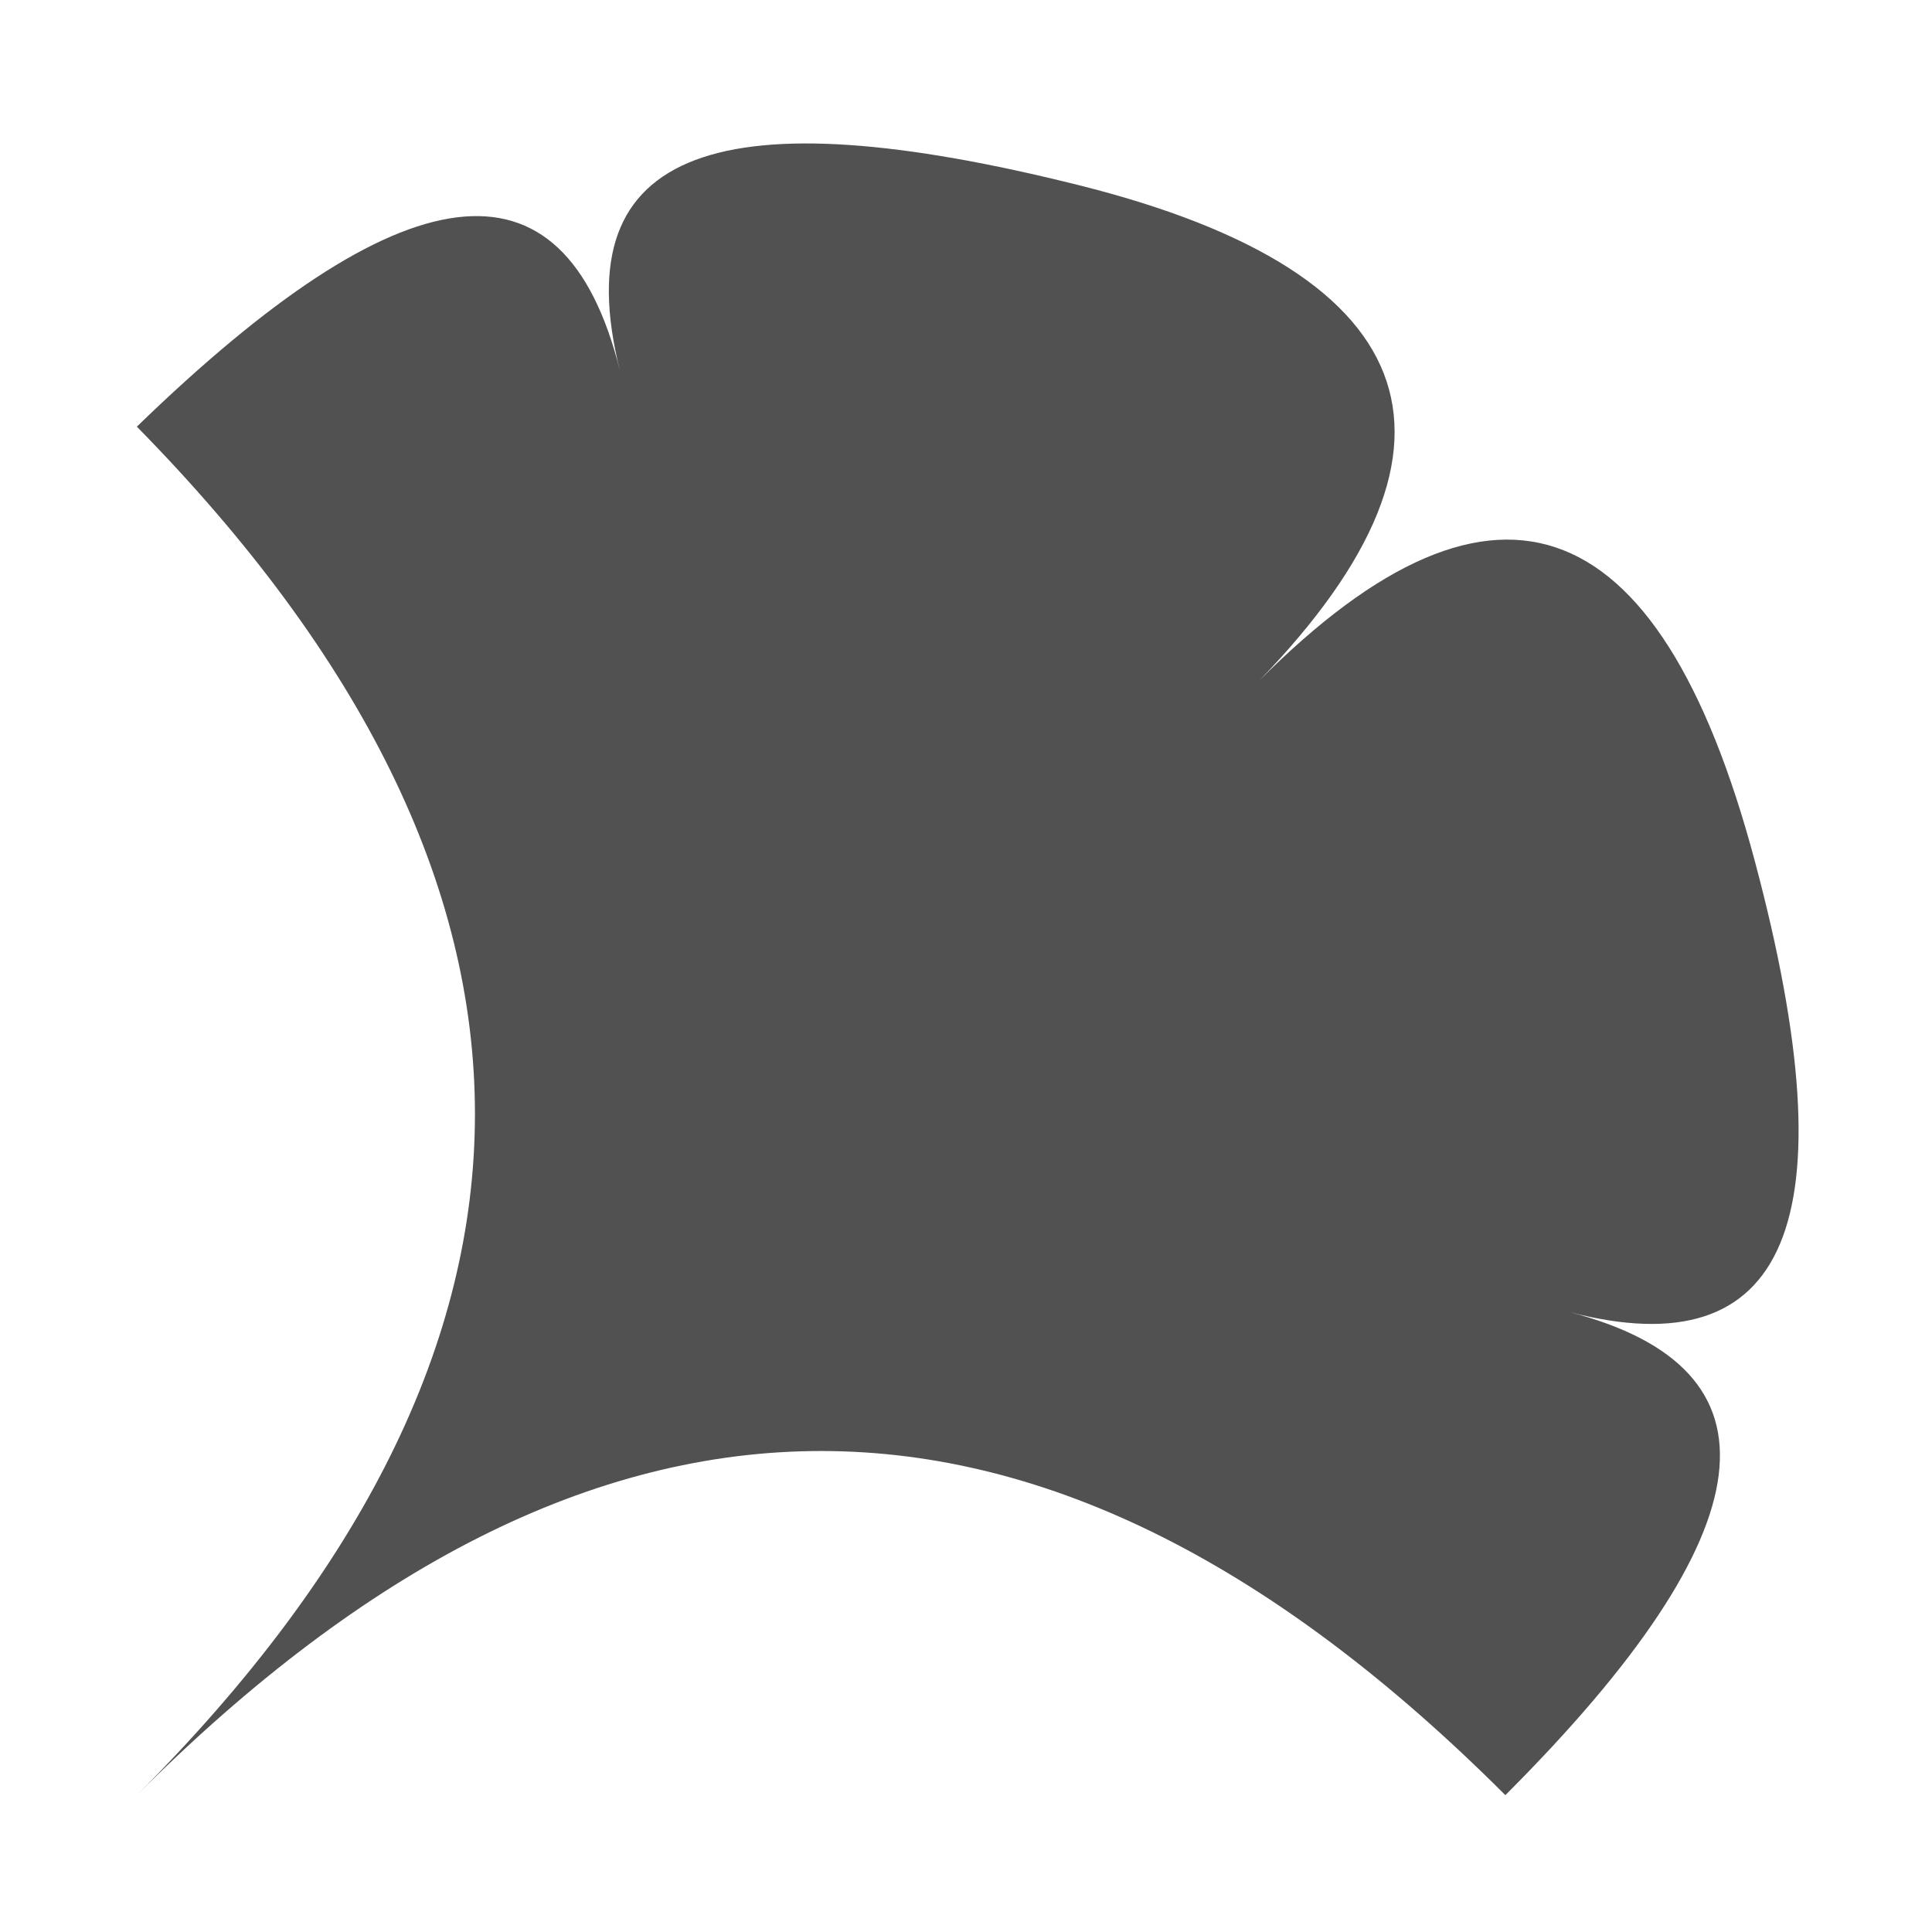
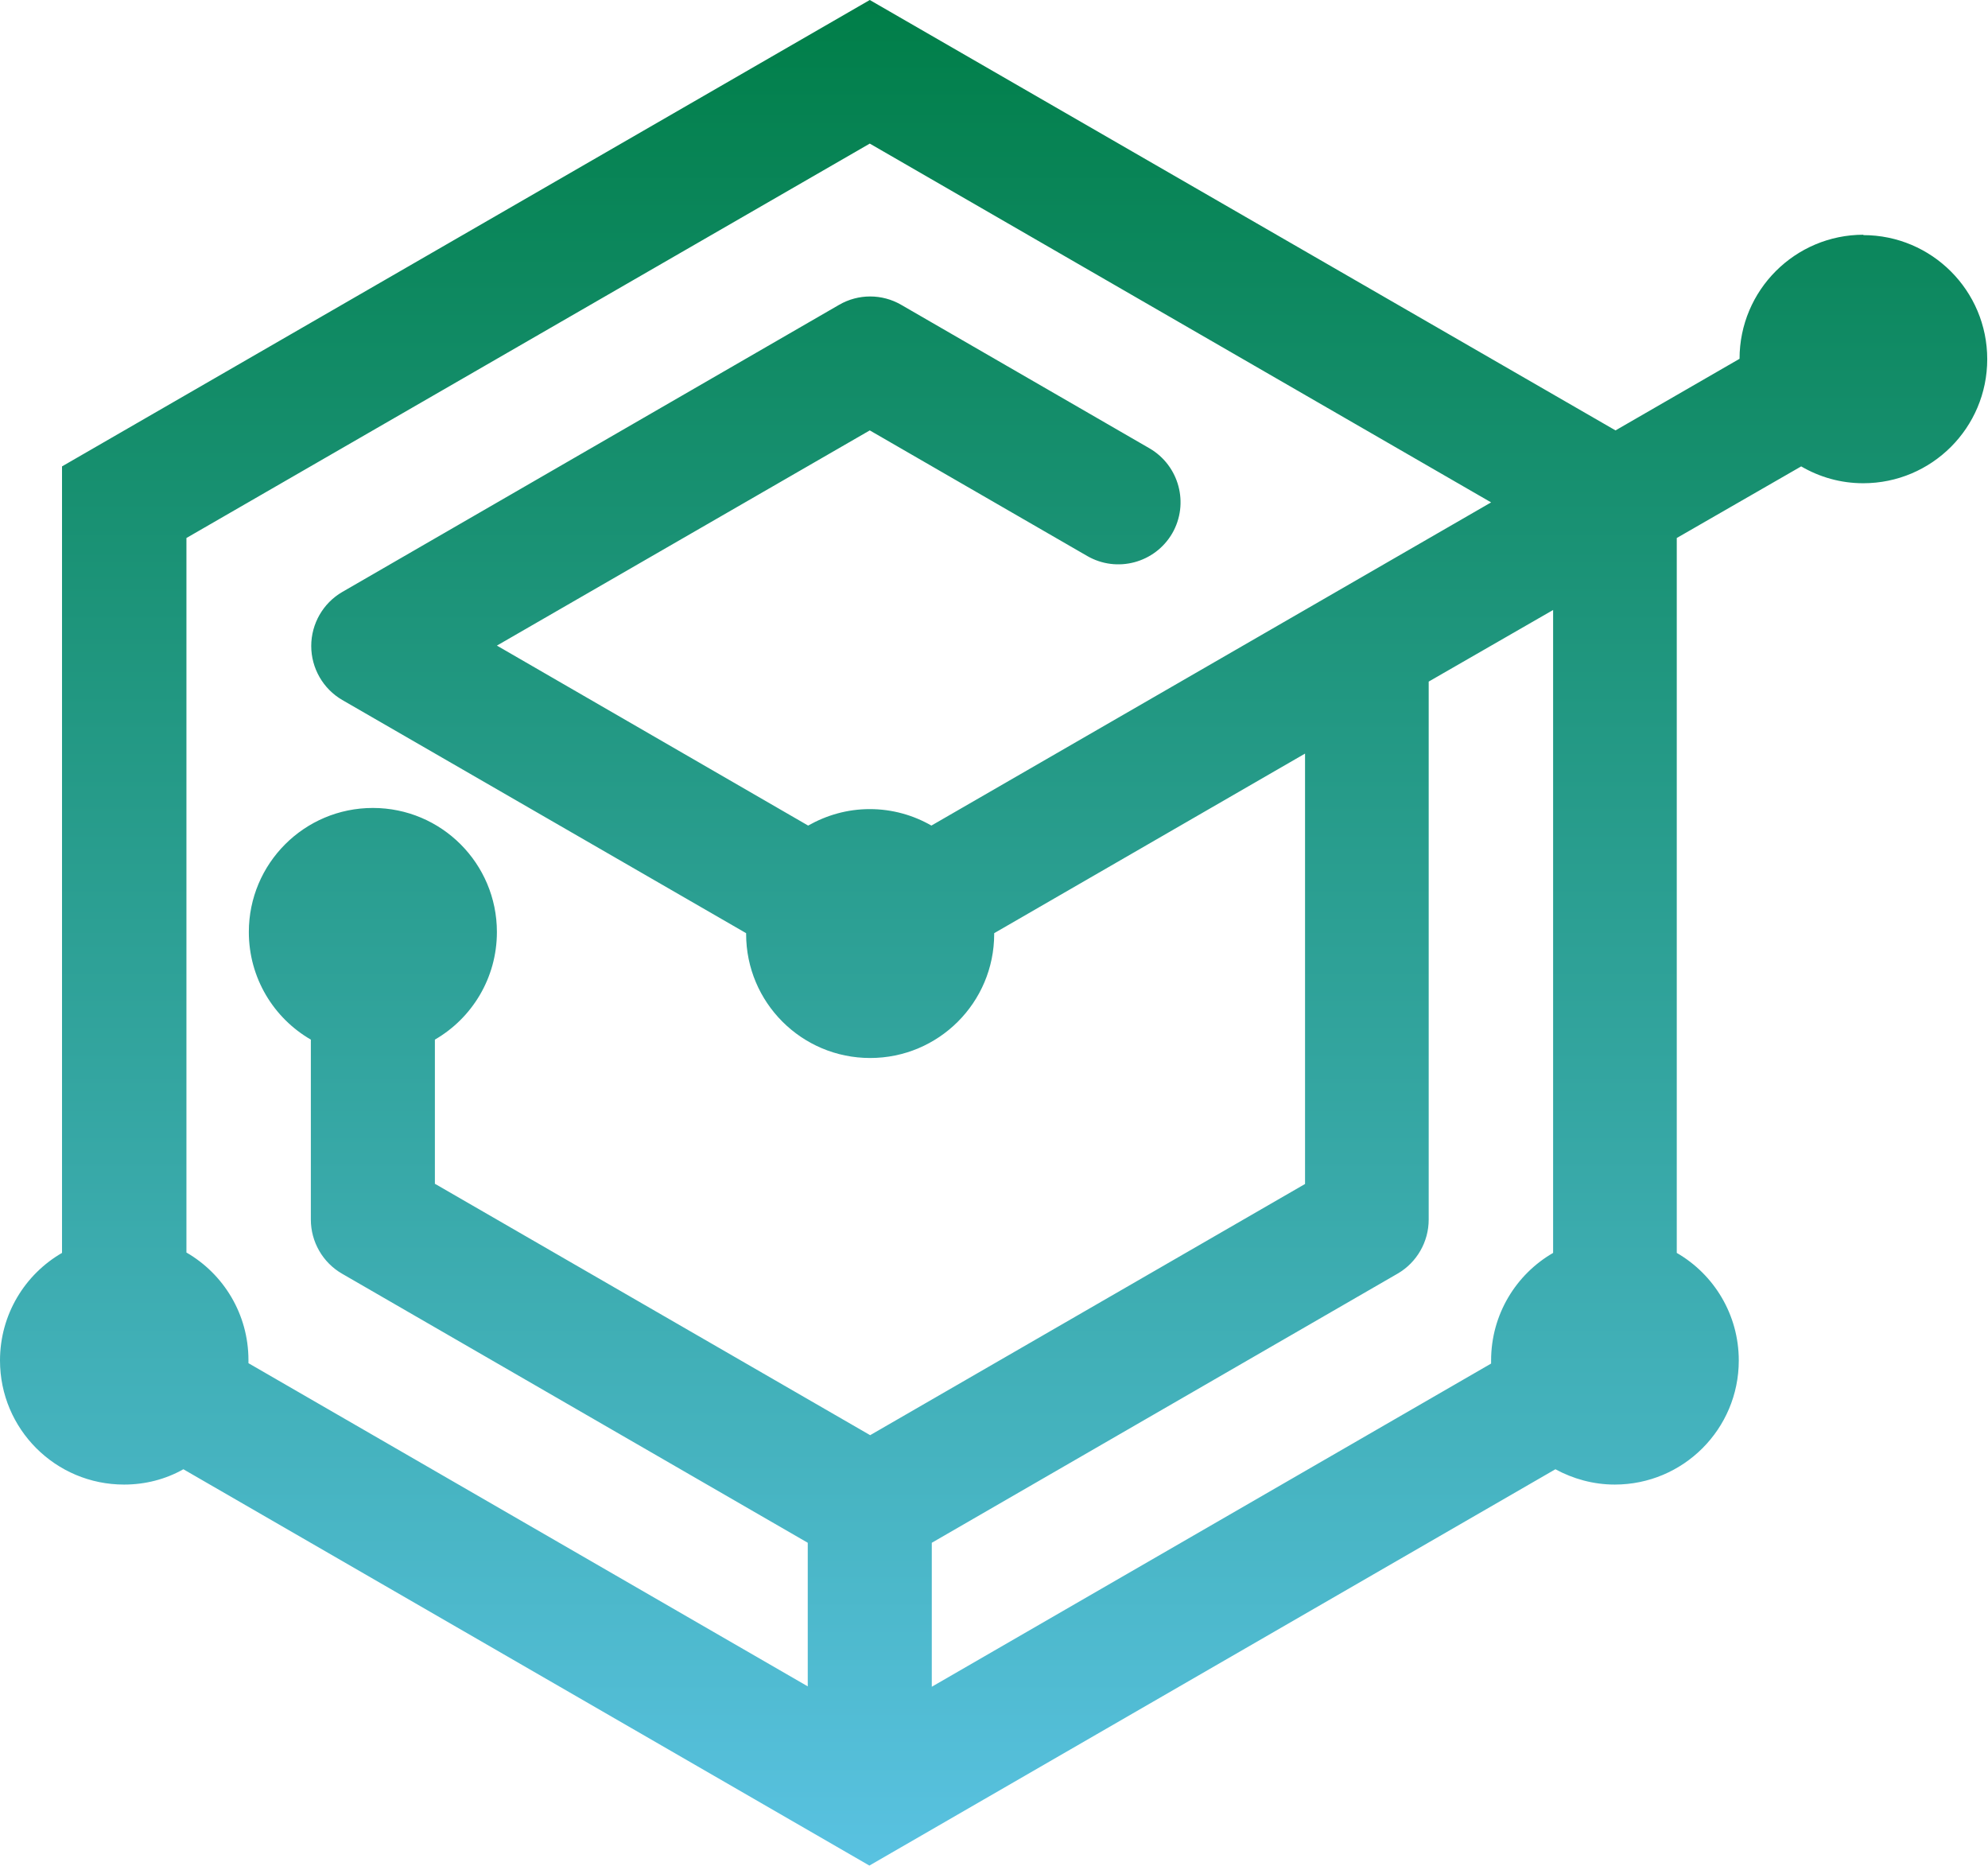
- <svg xmlns="http://www.w3.org/2000/svg" version="1.1" x="0px" y="0px" width="24px" height="24px" viewBox="0 0 24 24">
-   <style type="text/css">
- 	.st0{fill:#515151;}
- </style>
-   <path class="st0" d="M1.7,22.3c5.7-5.7,11.3-5.7,17,0c3.3-3.3,3.5-5.3,0.8-6c2.7,0.7,3.5-1.1,2.3-5.6s-3.3-5.2-6.3-2.1  c3-3,2.3-5.2-2.1-6.3S7,1.8,7.7,4.6C7,1.8,5,2.1,1.7,5.3C7.3,11,7.3,16.7,1.7,22.3" />
+ <svg xmlns="http://www.w3.org/2000/svg" id="_レイヤー_2" data-name="レイヤー 2" viewBox="0 0 51.93 48.72">
+   <defs>
+     <style>
+       .cls-1 {
+         fill: url(#_名称未設定グラデーション_17);
+         stroke-width: 0px;
+       }
+     </style>
+     <linearGradient id="_名称未設定グラデーション_17" data-name="名称未設定グラデーション 17" x1="25.96" y1="48.72" x2="25.96" y2="0" gradientUnits="userSpaceOnUse">
+       <stop offset="0" stop-color="#59c2e1" />
+       <stop offset="1" stop-color="#007e48" />
+     </linearGradient>
+   </defs>
+   <g id="_レイヤー_1-2" data-name="レイヤー 1">
+     <path class="cls-1" d="m48.68,6.13c-1.79,0-3.24,1.45-3.24,3.24l-3.24,1.87L22.72,0,1.62,12.18v20.54c-.97.56-1.62,1.61-1.62,2.81,0,1.79,1.45,3.24,3.24,3.24.56,0,1.09-.14,1.55-.4l17.92,10.35,17.92-10.35c.46.25.99.4,1.55.4,1.79,0,3.24-1.45,3.24-3.24,0-1.2-.65-2.25-1.62-2.81V14.05l3.25-1.87c.48.28,1.03.44,1.62.44,1.79,0,3.24-1.45,3.24-3.24s-1.45-3.24-3.24-3.24ZM11.36,30.92v-3.77c.97-.56,1.62-1.61,1.62-2.81,0-1.79-1.45-3.24-3.24-3.24s-3.24,1.45-3.24,3.24c0,1.2.65,2.25,1.62,2.81v4.7c0,.58.31,1.12.81,1.41l12.17,7.03v3.75l-14.61-8.44s0-.05,0-.08c0-1.2-.65-2.25-1.62-2.81V14.05L22.72,3.75l16.23,9.37-14.62,8.44c-.47-.27-1.02-.43-1.61-.43s-1.13.16-1.61.43l-8.13-4.7,9.74-5.62,5.68,3.28c.78.45,1.77.18,2.22-.59.45-.78.18-1.77-.59-2.22l-6.49-3.75c-.5-.29-1.12-.29-1.62,0l-12.98,7.5c-.5.29-.81.83-.81,1.41s.31,1.12.81,1.41l10.55,6.09s0,.01,0,.02c0,1.79,1.45,3.24,3.24,3.24s3.24-1.45,3.24-3.24c0,0,0-.01,0-.02l8.12-4.69v11.24l-11.36,6.56-11.36-6.56Zm12.98,9.37l12.17-7.03c.5-.29.81-.83.81-1.41v-14.05l3.25-1.87v16.79c-.97.56-1.62,1.61-1.62,2.81,0,.03,0,.05,0,.08l-14.61,8.44v-3.75Z" />
+   </g>
</svg>
